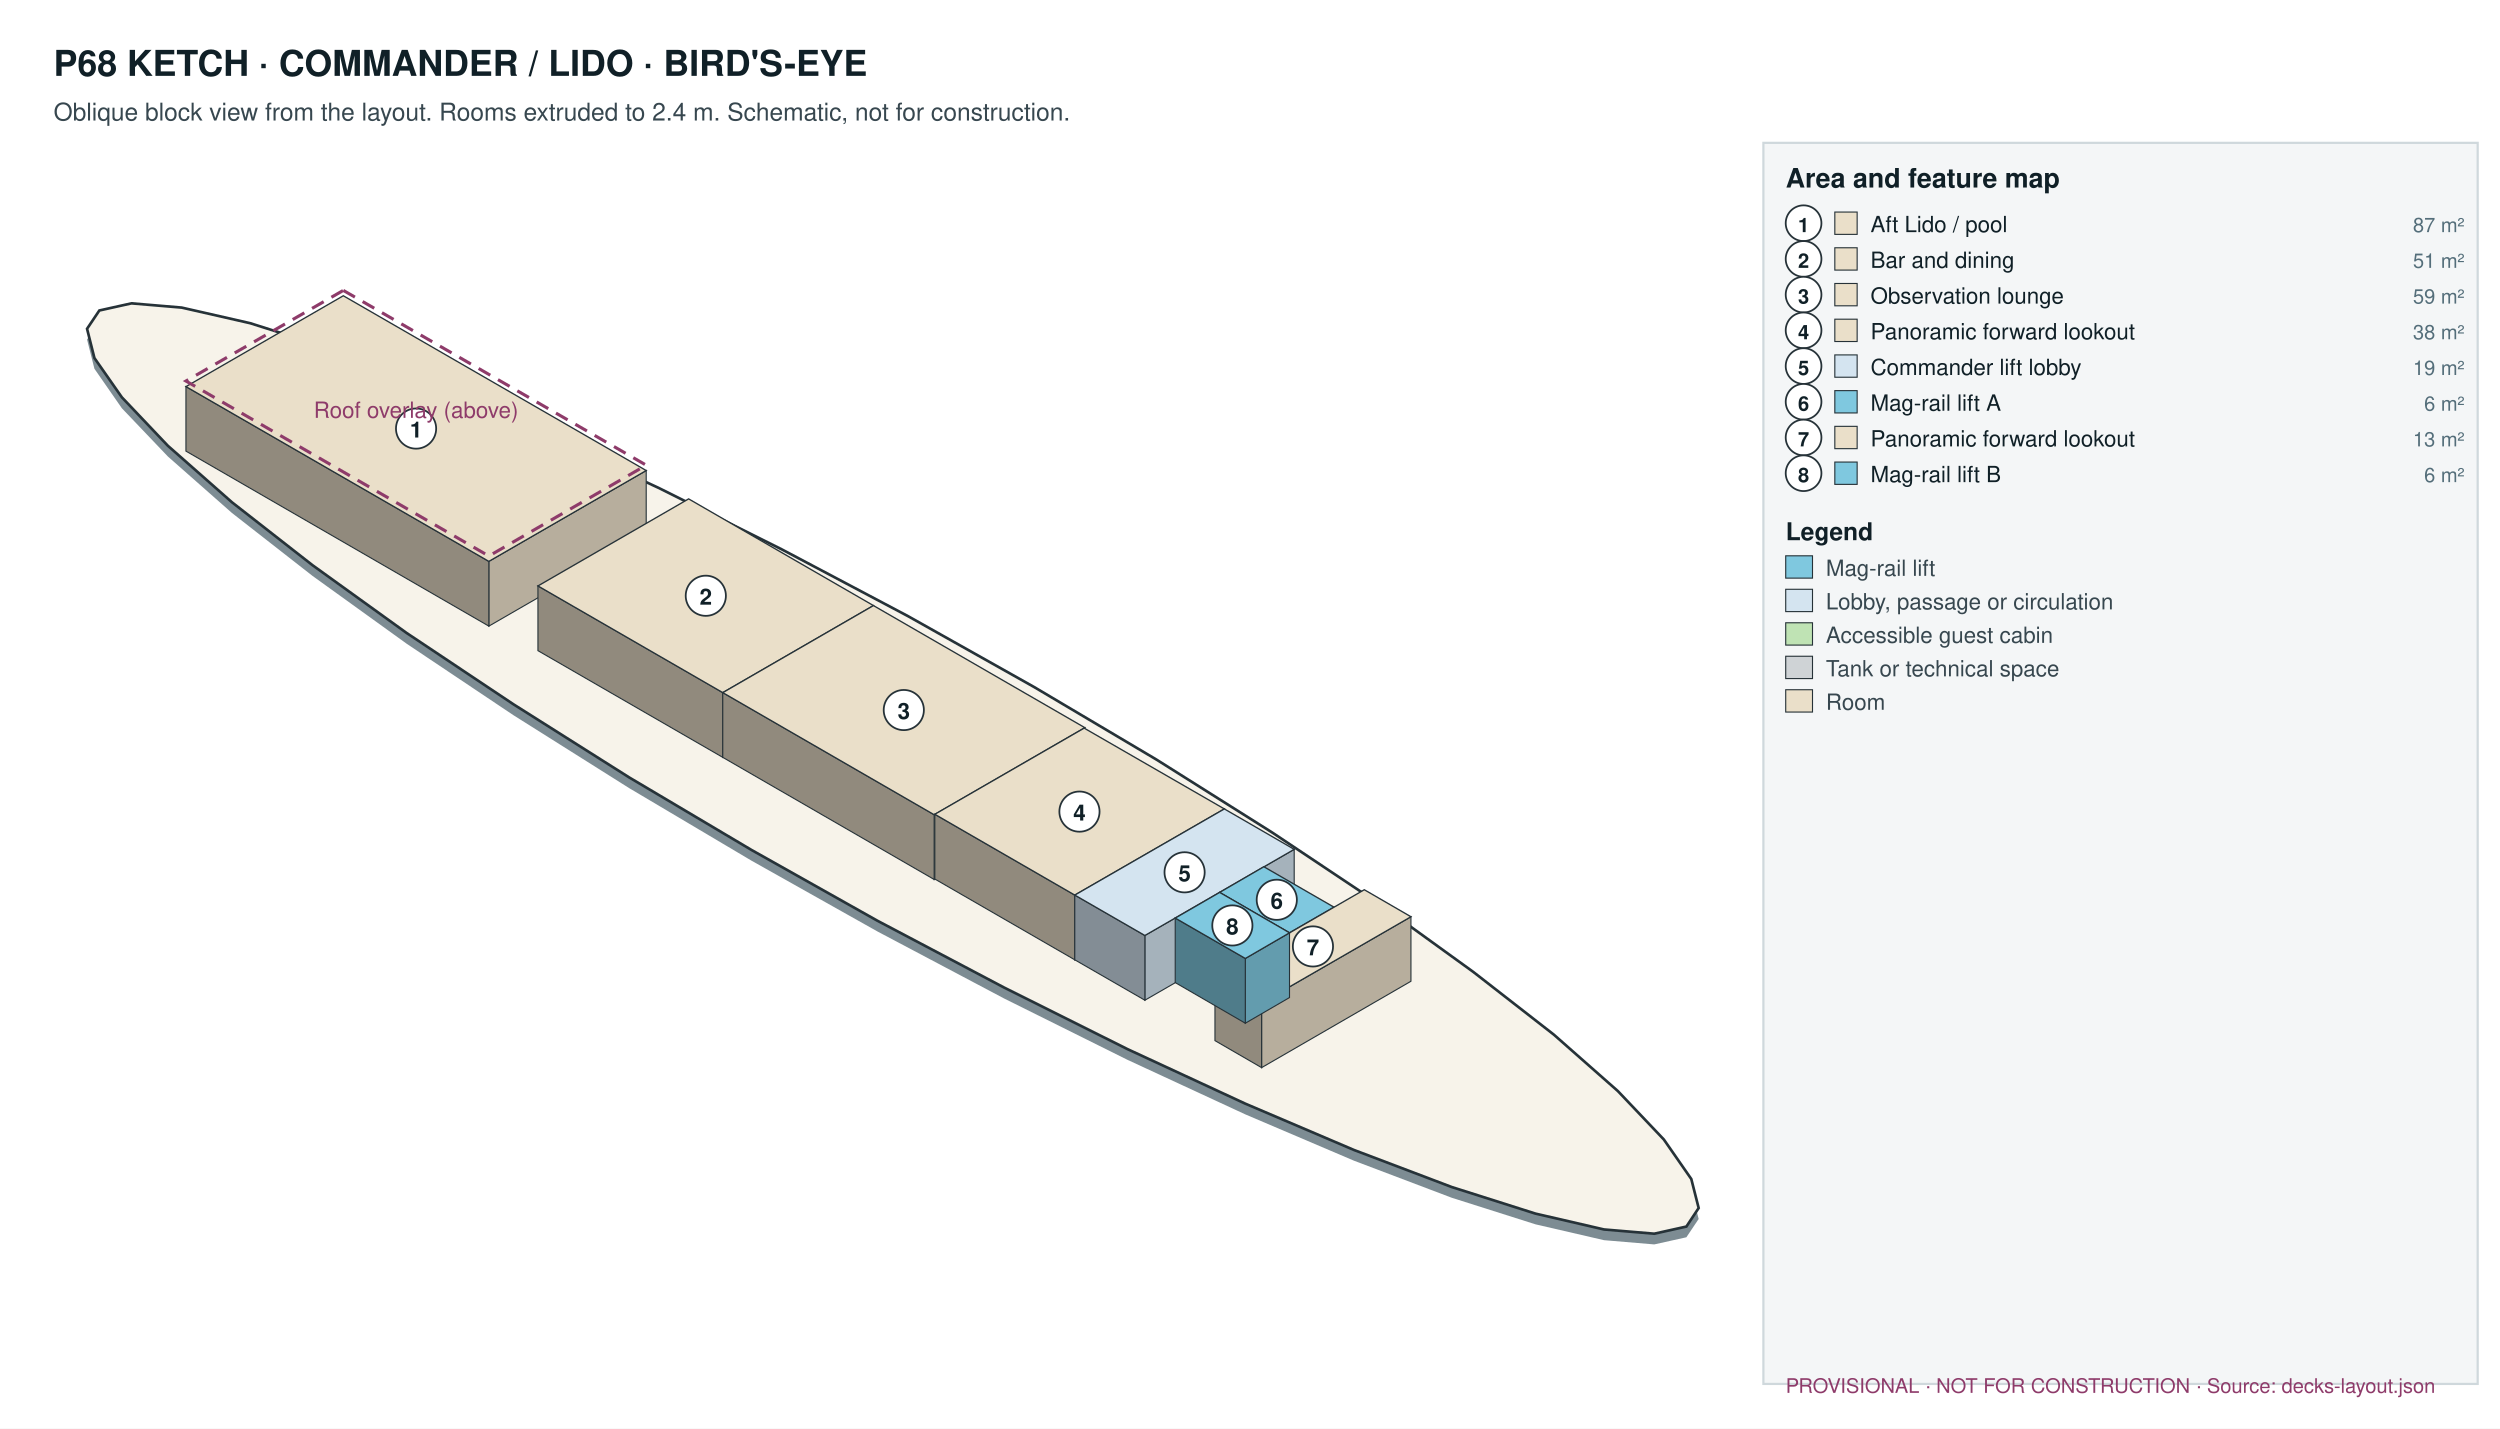
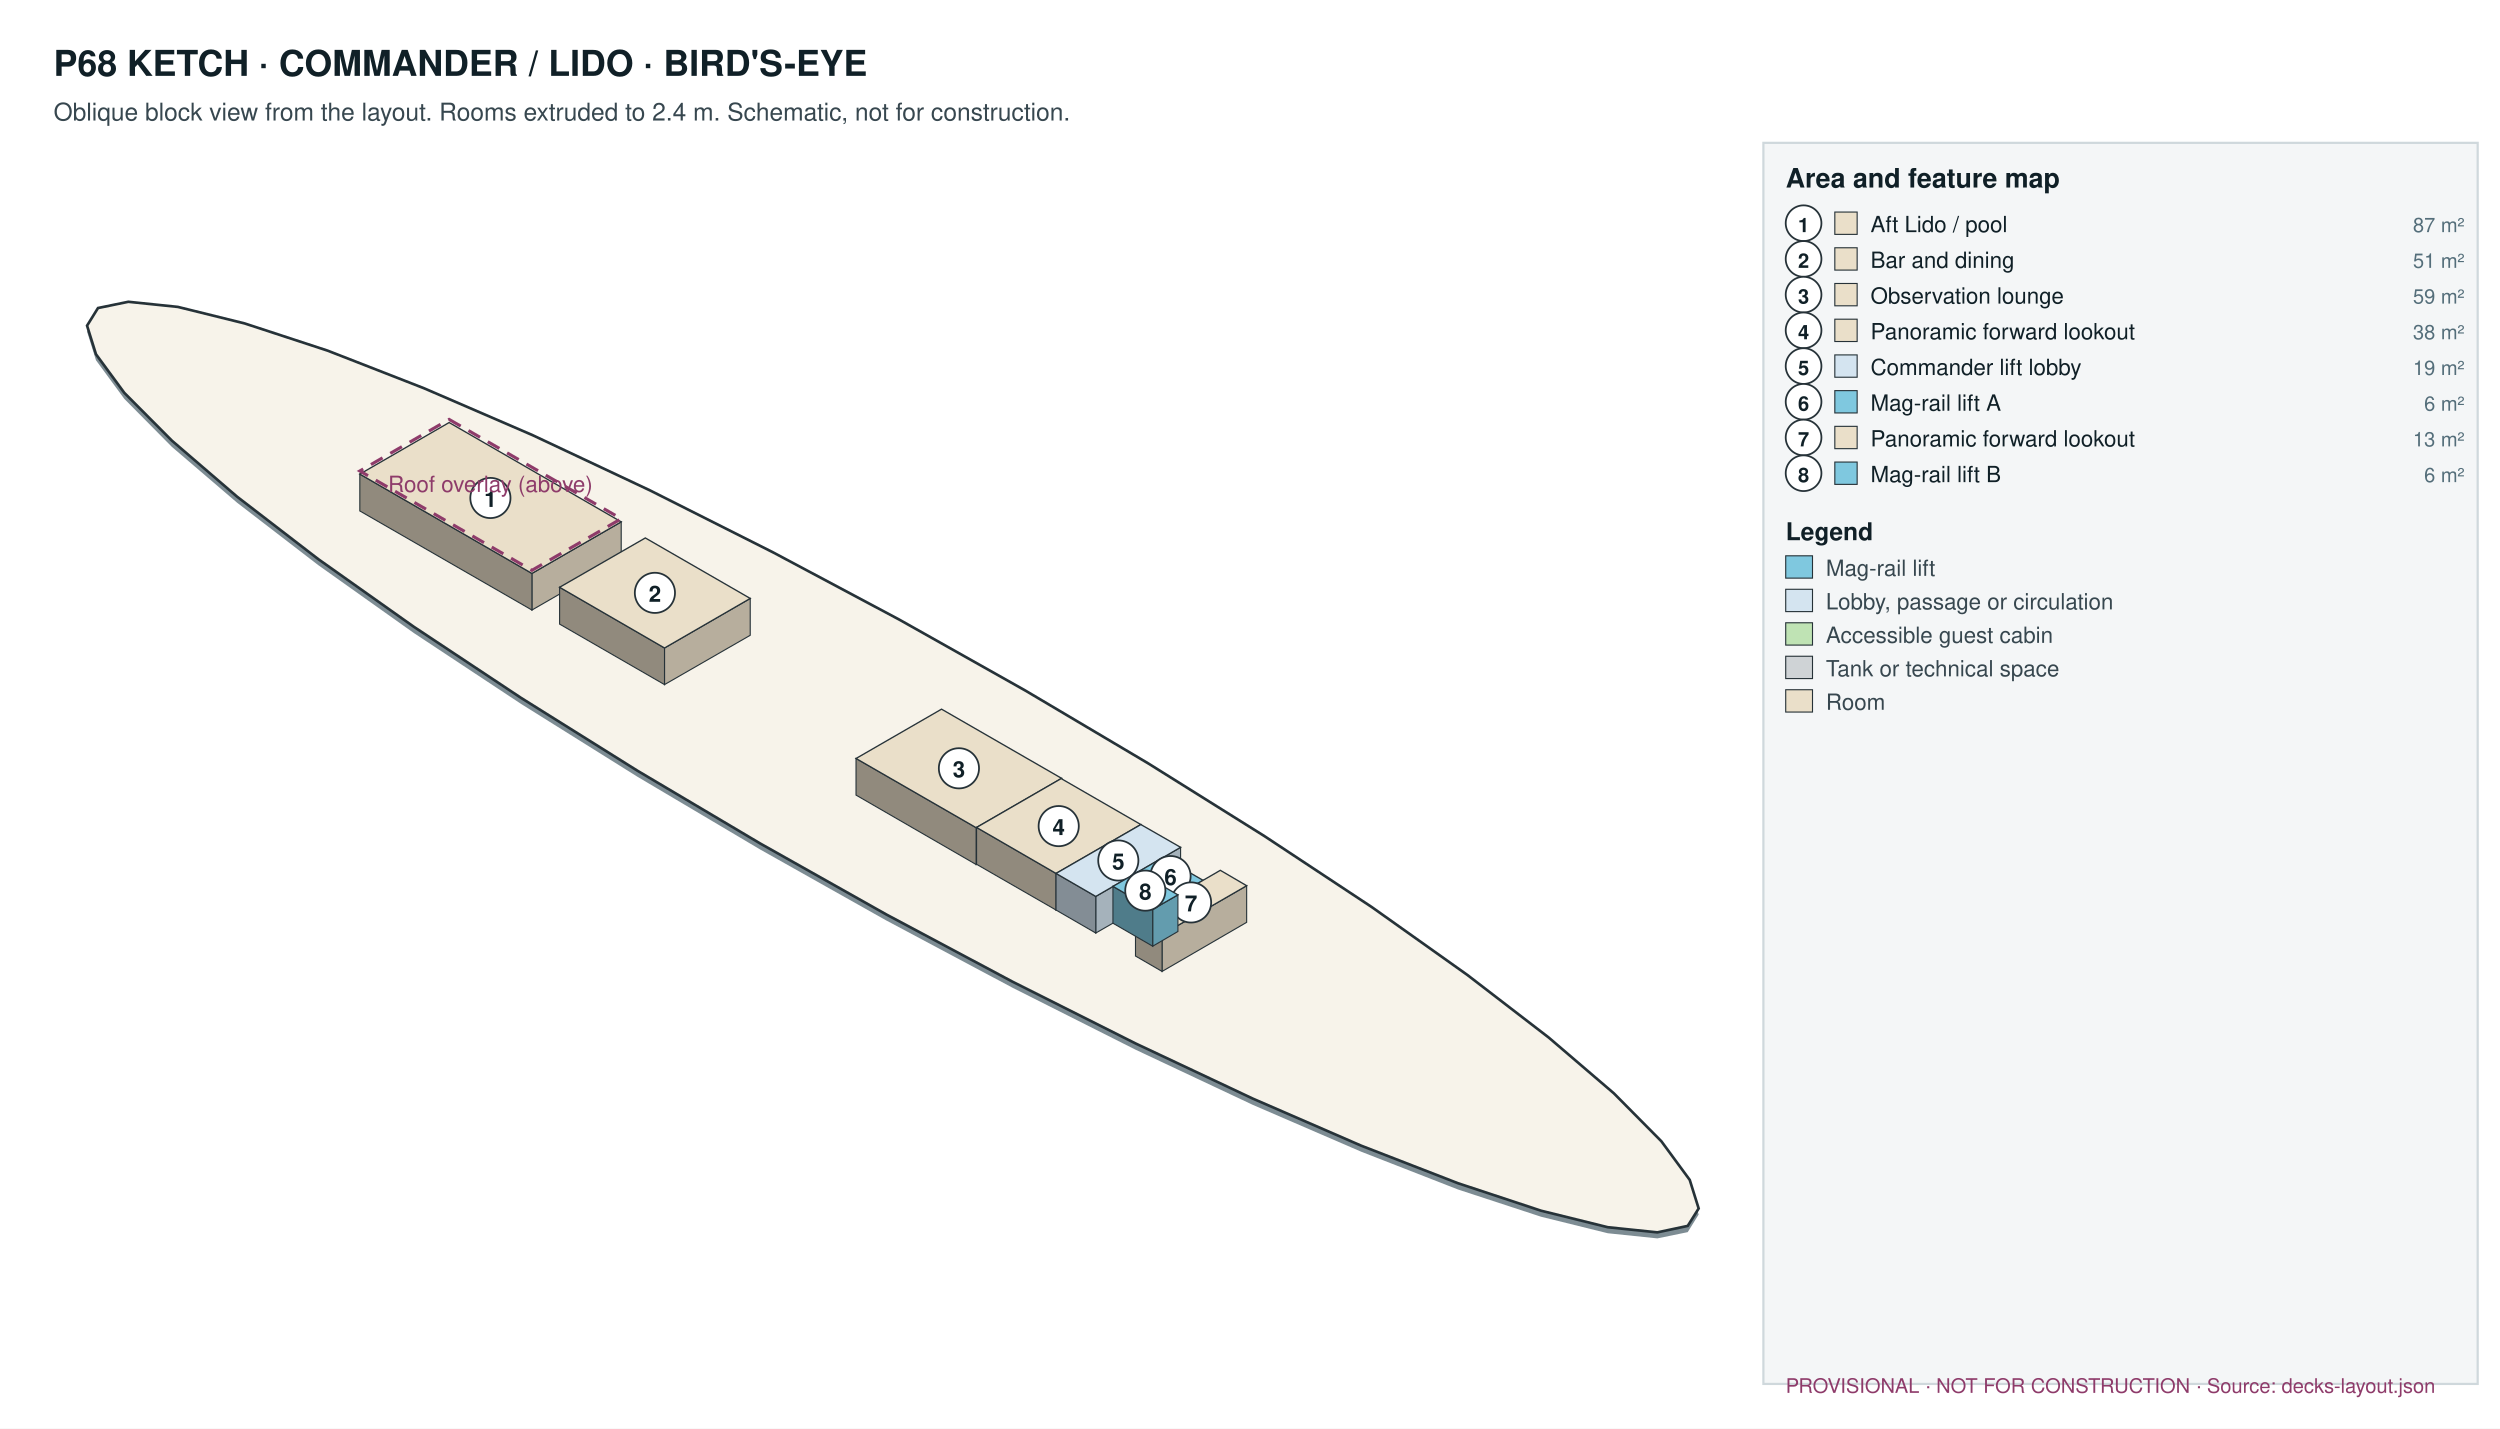
<svg xmlns="http://www.w3.org/2000/svg" width="1120" height="640" viewBox="0 0 1120 640" font-family="Helvetica, Arial, sans-serif">
  <rect width="1120" height="640" fill="#ffffff" />
  <text x="24" y="34" font-size="16" font-weight="600" fill="#102027">P68 KETCH · COMMANDER / LIDO · BIRD'S-EYE</text>
  <text x="24" y="54" font-size="11" fill="#37474f">Oblique block view from the layout. Rooms extruded to 2.4 m. Schematic, not for construction.</text>
-   <polygon points="755.5,554.3 741.1,557.5 718.6,555.6 687.9,548.5 650.4,536.6 606.6,520.0 557.8,499.2 505.1,474.8 449.8,447.3 393.1,417.3 336.7,385.6 281.9,353.1 230.0,320.4 182.2,288.4 140.0,258.0 103.9,229.8 75.2,204.5 54.6,182.9 42.3,165.2 39.0,152.1 44.5,143.9 58.9,140.7 81.4,142.6 112.1,149.7 149.6,161.6 193.4,178.2 242.2,199.0 294.9,223.4 350.2,251.0 406.9,280.9 463.3,312.6 518.1,345.1 570.0,377.8 617.8,409.8 660.0,440.2 696.1,468.4 724.8,493.7 745.4,515.3 757.7,533.0 761.0,546.1" fill="#7d8c93" stroke="none" />
-   <polygon points="755.5,549.5 741.1,552.7 718.6,550.8 687.9,543.7 650.4,531.8 606.6,515.2 557.8,494.4 505.1,470.0 449.8,442.4 393.1,412.5 336.7,380.8 281.9,348.3 230.0,315.5 182.2,283.6 140.0,253.2 103.9,225.0 75.2,199.7 54.6,178.0 42.3,160.4 39.0,147.3 44.5,139.1 58.9,135.9 81.4,137.8 112.1,144.8 149.6,156.7 193.4,173.3 242.2,194.2 294.9,218.5 350.2,246.1 406.9,276.1 463.3,307.8 518.1,340.3 570.0,373.0 617.8,404.9 660.0,435.4 696.1,463.5 724.8,488.8 745.4,510.5 757.7,528.2 761.0,541.2" fill="#f7f3ea" stroke="#263238" stroke-width="1.2" />
-   <polygon points="289.5,239.8 219.0,280.5 219.0,251.5 289.5,210.8" fill="rgb(183,174,157)" stroke="#263238" stroke-width="0.5" />
-   <polygon points="83.3,202.1 219.0,280.5 219.0,251.5 83.3,173.2" fill="rgb(145,138,125)" stroke="#263238" stroke-width="0.5" />
-   <polygon points="153.8,132.5 289.5,210.8 219.0,251.5 83.3,173.2" fill="#eadfc9" stroke="#263238" stroke-width="0.6" />
-   <circle cx="186.4" cy="192" r="9" fill="#ffffff" stroke="#263238" stroke-width="0.8" />
-   <text x="186.4" y="196" font-size="10" font-weight="700" fill="#102027" text-anchor="middle">1</text>
-   <polygon points="391.3,300.3 323.8,339.3 323.8,310.3 391.3,271.3" fill="rgb(183,174,157)" stroke="#263238" stroke-width="0.5" />
-   <polygon points="241.0,291.5 323.8,339.3 323.8,310.3 241.0,262.5" fill="rgb(145,138,125)" stroke="#263238" stroke-width="0.5" />
-   <polygon points="308.5,223.5 391.3,271.3 323.8,310.3 241.0,262.5" fill="#eadfc9" stroke="#263238" stroke-width="0.6" />
-   <circle cx="316.2" cy="266.9" r="9" fill="#ffffff" stroke="#263238" stroke-width="0.8" />
-   <text x="316.2" y="270.9" font-size="10" font-weight="700" fill="#102027" text-anchor="middle">2</text>
-   <polygon points="486.0,355.0 418.5,394.0 418.5,365.0 486.0,326.0" fill="rgb(183,174,157)" stroke="#263238" stroke-width="0.5" />
-   <polygon points="323.8,339.3 418.5,394.0 418.5,365.0 323.8,310.3" fill="rgb(145,138,125)" stroke="#263238" stroke-width="0.5" />
-   <polygon points="391.3,271.3 486.0,326.0 418.5,365.0 323.8,310.3" fill="#eadfc9" stroke="#263238" stroke-width="0.6" />
-   <circle cx="404.9" cy="318.1" r="9" fill="#ffffff" stroke="#263238" stroke-width="0.8" />
-   <text x="404.9" y="322.1" font-size="10" font-weight="700" fill="#102027" text-anchor="middle">3</text>
-   <polygon points="548.5,391.4 481.5,430.0 481.5,401.0 548.5,362.4" fill="rgb(183,174,157)" stroke="#263238" stroke-width="0.5" />
-   <polygon points="418.8,393.8 481.5,430.0 481.5,401.0 418.8,364.8" fill="rgb(145,138,125)" stroke="#263238" stroke-width="0.5" />
-   <polygon points="485.7,326.2 548.5,362.4 481.5,401.0 418.8,364.8" fill="#eadfc9" stroke="#263238" stroke-width="0.6" />
-   <circle cx="483.6" cy="363.6" r="9" fill="#ffffff" stroke="#263238" stroke-width="0.8" />
-   <text x="483.6" y="367.6" font-size="10" font-weight="700" fill="#102027" text-anchor="middle">4</text>
-   <polygon points="579.8,409.5 512.9,448.1 512.9,419.1 579.8,380.5" fill="rgb(165,178,187)" stroke="#263238" stroke-width="0.5" />
-   <polygon points="481.5,430.0 512.9,448.1 512.9,419.1 481.5,401.0" fill="rgb(131,141,149)" stroke="#263238" stroke-width="0.5" />
-   <polygon points="548.5,362.4 579.8,380.5 512.9,419.1 481.5,401.0" fill="#d4e4f0" stroke="#263238" stroke-width="0.6" />
-   <circle cx="530.7" cy="390.8" r="9" fill="#ffffff" stroke="#263238" stroke-width="0.8" />
-   <text x="530.7" y="394.8" font-size="10" font-weight="700" fill="#102027" text-anchor="middle">5</text>
-   <polygon points="597.6,435.4 577.7,446.9 577.7,417.9 597.6,406.4" fill="rgb(99,156,174)" stroke="#263238" stroke-width="0.5" />
-   <polygon points="546.4,428.8 577.7,446.9 577.7,417.9 546.4,399.8" fill="rgb(79,124,138)" stroke="#263238" stroke-width="0.5" />
-   <polygon points="566.2,388.3 597.6,406.4 577.7,417.9 546.4,399.8" fill="#7fc8df" stroke="#263238" stroke-width="0.6" />
-   <circle cx="572" cy="403.1" r="9" fill="#ffffff" stroke="#263238" stroke-width="0.8" />
-   <text x="572" y="407.1" font-size="10" font-weight="700" fill="#102027" text-anchor="middle">6</text>
-   <polygon points="632.1,439.6 565.2,478.3 565.2,449.3 632.1,410.7" fill="rgb(183,174,157)" stroke="#263238" stroke-width="0.5" />
-   <polygon points="544.3,466.2 565.2,478.3 565.2,449.3 544.3,437.2" fill="rgb(145,138,125)" stroke="#263238" stroke-width="0.5" />
-   <polygon points="611.2,398.6 632.1,410.7 565.2,449.3 544.3,437.2" fill="#eadfc9" stroke="#263238" stroke-width="0.6" />
-   <circle cx="588.2" cy="424" r="9" fill="#ffffff" stroke="#263238" stroke-width="0.8" />
-   <text x="588.2" y="428" font-size="10" font-weight="700" fill="#102027" text-anchor="middle">7</text>
-   <polygon points="577.7,446.9 557.9,458.4 557.9,429.4 577.7,417.9" fill="rgb(99,156,174)" stroke="#263238" stroke-width="0.5" />
-   <polygon points="526.5,440.2 557.9,458.4 557.9,429.4 526.5,411.3" fill="rgb(79,124,138)" stroke="#263238" stroke-width="0.5" />
-   <polygon points="546.4,399.8 577.7,417.9 557.9,429.4 526.5,411.3" fill="#7fc8df" stroke="#263238" stroke-width="0.6" />
-   <circle cx="552.1" cy="414.6" r="9" fill="#ffffff" stroke="#263238" stroke-width="0.8" />
-   <text x="552.1" y="418.6" font-size="10" font-weight="700" fill="#102027" text-anchor="middle">8</text>
-   <polygon points="153.8,130.1 289.5,208.4 219.0,249.1 83.3,170.7" fill="none" stroke="#8e3b6a" stroke-width="1.4" stroke-dasharray="6 4" />
-   <text x="186.4" y="187.2" font-size="10" fill="#8e3b6a" text-anchor="middle">Roof overlay (above)</text>
+   <polygon points="756.1,552.0 742.5,554.8 720.3,552.5 690.4,545.1 653.2,532.9 609.9,516.0 561.3,495.0 508.8,470.3 453.6,442.5 397.1,412.4 340.6,380.6 285.6,348.0 233.5,315.4 185.4,283.6 142.6,253.2 106.2,225.2 77.0,200.2 55.7,178.7 43.0,161.4 39.0,148.6 43.9,140.8 57.5,137.9 79.7,140.2 109.6,147.6 146.8,159.9 190.1,176.7 238.7,197.8 291.2,222.5 346.4,250.2 402.9,280.3 459.4,312.1 514.4,344.7 566.5,377.3 614.6,409.2 657.4,439.5 693.8,467.5 723.0,492.6 744.3,514.0 757.0,531.3 761.0,544.1" fill="#7d8c93" stroke="none" />
+   <polygon points="756.1,549.2 742.5,552.1 720.3,549.8 690.4,542.4 653.2,530.1 609.9,513.3 561.3,492.2 508.8,467.5 453.6,439.8 397.1,409.7 340.6,377.9 285.6,345.3 233.5,312.7 185.4,280.8 142.6,250.5 106.2,222.5 77.0,197.4 55.7,176.0 43.0,158.7 39.0,145.9 43.9,138.0 57.5,135.2 79.7,137.5 109.6,144.9 146.8,157.1 190.1,174.0 238.7,195.0 291.2,219.7 346.4,247.5 402.9,277.6 459.4,309.4 514.4,342.0 566.5,374.6 614.6,406.4 657.4,436.8 693.8,464.8 723.0,489.8 744.3,511.3 757.0,528.6 761.0,541.4" fill="#f7f3ea" stroke="#263238" stroke-width="1.2" />
+   <polygon points="278.3,250.2 238.3,273.3 238.3,256.9 278.3,233.8" fill="rgb(183,174,157)" stroke="#263238" stroke-width="0.5" />
+   <polygon points="161.2,228.9 238.3,273.3 238.3,256.9 161.2,212.4" fill="rgb(145,138,125)" stroke="#263238" stroke-width="0.5" />
+   <polygon points="201.2,189.3 278.3,233.8 238.3,256.9 161.2,212.4" fill="#eadfc9" stroke="#263238" stroke-width="0.6" />
+   <circle cx="219.7" cy="223.1" r="9" fill="#ffffff" stroke="#263238" stroke-width="0.8" />
+   <text x="219.7" y="227.1" font-size="10" font-weight="700" fill="#102027" text-anchor="middle">1</text>
+   <polygon points="336.1,284.6 297.7,306.7 297.7,290.3 336.1,268.1" fill="rgb(183,174,157)" stroke="#263238" stroke-width="0.5" />
+   <polygon points="250.7,279.6 297.7,306.7 297.7,290.3 250.7,263.1" fill="rgb(145,138,125)" stroke="#263238" stroke-width="0.5" />
+   <polygon points="289.1,241.0 336.1,268.1 297.7,290.3 250.7,263.1" fill="#eadfc9" stroke="#263238" stroke-width="0.6" />
+   <circle cx="293.4" cy="265.6" r="9" fill="#ffffff" stroke="#263238" stroke-width="0.8" />
+   <text x="293.4" y="269.6" font-size="10" font-weight="700" fill="#102027" text-anchor="middle">2</text>
+   <polygon points="475.6,365.2 437.3,387.3 437.3,370.8 475.6,348.7" fill="rgb(183,174,157)" stroke="#263238" stroke-width="0.5" />
+   <polygon points="383.5,356.2 437.3,387.3 437.3,370.8 383.5,339.8" fill="rgb(145,138,125)" stroke="#263238" stroke-width="0.5" />
+   <polygon points="421.8,317.7 475.6,348.7 437.3,370.8 383.5,339.8" fill="#eadfc9" stroke="#263238" stroke-width="0.6" />
+   <circle cx="429.6" cy="344.2" r="9" fill="#ffffff" stroke="#263238" stroke-width="0.8" />
+   <text x="429.6" y="348.2" font-size="10" font-weight="700" fill="#102027" text-anchor="middle">3</text>
+   <polygon points="511.1,385.8 473.1,407.7 473.1,391.3 511.1,369.4" fill="rgb(183,174,157)" stroke="#263238" stroke-width="0.5" />
+   <polygon points="437.5,387.2 473.1,407.7 473.1,391.3 437.5,370.7" fill="rgb(145,138,125)" stroke="#263238" stroke-width="0.5" />
+   <polygon points="475.4,348.8 511.1,369.4 473.1,391.3 437.5,370.7" fill="#eadfc9" stroke="#263238" stroke-width="0.6" />
+   <circle cx="474.3" cy="370.1" r="9" fill="#ffffff" stroke="#263238" stroke-width="0.8" />
+   <text x="474.3" y="374.1" font-size="10" font-weight="700" fill="#102027" text-anchor="middle">4</text>
+   <polygon points="528.9,396.1 490.9,418.0 490.9,401.6 528.9,379.6" fill="rgb(165,178,187)" stroke="#263238" stroke-width="0.5" />
+   <polygon points="473.1,407.7 490.9,418.0 490.9,401.6 473.1,391.3" fill="rgb(131,141,149)" stroke="#263238" stroke-width="0.5" />
+   <polygon points="511.1,369.4 528.9,379.6 490.9,401.6 473.1,391.3" fill="#d4e4f0" stroke="#263238" stroke-width="0.6" />
+   <circle cx="501" cy="385.5" r="9" fill="#ffffff" stroke="#263238" stroke-width="0.8" />
+   <text x="501" y="389.5" font-size="10" font-weight="700" fill="#102027" text-anchor="middle">5</text>
+   <polygon points="539.0,410.8 527.7,417.3 527.7,400.9 539.0,394.4" fill="rgb(99,156,174)" stroke="#263238" stroke-width="0.5" />
+   <polygon points="509.9,407.1 527.7,417.3 527.7,400.9 509.9,390.6" fill="rgb(79,124,138)" stroke="#263238" stroke-width="0.5" />
+   <polygon points="521.1,384.1 539.0,394.4 527.7,400.9 509.9,390.6" fill="#7fc8df" stroke="#263238" stroke-width="0.6" />
+   <circle cx="524.4" cy="392.5" r="9" fill="#ffffff" stroke="#263238" stroke-width="0.8" />
+   <text x="524.4" y="396.5" font-size="10" font-weight="700" fill="#102027" text-anchor="middle">6</text>
+   <polygon points="558.5,413.2 520.6,435.2 520.6,418.7 558.5,396.8" fill="rgb(183,174,157)" stroke="#263238" stroke-width="0.5" />
+   <polygon points="508.7,428.3 520.6,435.2 520.6,418.7 508.7,411.9" fill="rgb(145,138,125)" stroke="#263238" stroke-width="0.5" />
+   <polygon points="546.7,389.9 558.5,396.8 520.6,418.7 508.7,411.9" fill="#eadfc9" stroke="#263238" stroke-width="0.6" />
+   <circle cx="533.6" cy="404.3" r="9" fill="#ffffff" stroke="#263238" stroke-width="0.8" />
+   <text x="533.6" y="408.3" font-size="10" font-weight="700" fill="#102027" text-anchor="middle">7</text>
+   <polygon points="527.7,417.3 516.4,423.9 516.4,407.4 527.7,400.9" fill="rgb(99,156,174)" stroke="#263238" stroke-width="0.5" />
+   <polygon points="498.6,413.6 516.4,423.9 516.4,407.4 498.6,397.1" fill="rgb(79,124,138)" stroke="#263238" stroke-width="0.5" />
+   <polygon points="509.9,390.6 527.7,400.9 516.4,407.4 498.6,397.1" fill="#7fc8df" stroke="#263238" stroke-width="0.6" />
+   <circle cx="513.1" cy="399" r="9" fill="#ffffff" stroke="#263238" stroke-width="0.8" />
+   <text x="513.1" y="403" font-size="10" font-weight="700" fill="#102027" text-anchor="middle">8</text>
+   <polygon points="201.2,187.9 278.3,232.4 238.3,255.5 161.2,211.0" fill="none" stroke="#8e3b6a" stroke-width="1.4" stroke-dasharray="6 4" />
+   <text x="219.7" y="220.4" font-size="10" fill="#8e3b6a" text-anchor="middle">Roof overlay (above)</text>
  <rect x="790" y="64" width="320" height="556" fill="#f4f6f7" stroke="#cfd8dc" />
  <text x="800" y="84" font-size="12" font-weight="700" fill="#102027">Area and feature map</text>
  <circle cx="808" cy="100" r="8" fill="#ffffff" stroke="#263238" stroke-width="0.8" />
  <text x="808" y="104" font-size="9" font-weight="700" fill="#102027" text-anchor="middle">1</text>
  <rect x="822" y="95" width="10" height="10" fill="#eadfc9" stroke="#263238" stroke-width="0.5" />
  <text x="838" y="104" font-size="10" fill="#102027">Aft Lido / pool</text>
  <text x="1104" y="104" font-size="9" fill="#546e7a" text-anchor="end">87 m²</text>
  <circle cx="808" cy="116" r="8" fill="#ffffff" stroke="#263238" stroke-width="0.8" />
  <text x="808" y="120" font-size="9" font-weight="700" fill="#102027" text-anchor="middle">2</text>
  <rect x="822" y="111" width="10" height="10" fill="#eadfc9" stroke="#263238" stroke-width="0.5" />
  <text x="838" y="120" font-size="10" fill="#102027">Bar and dining</text>
  <text x="1104" y="120" font-size="9" fill="#546e7a" text-anchor="end">51 m²</text>
  <circle cx="808" cy="132" r="8" fill="#ffffff" stroke="#263238" stroke-width="0.8" />
  <text x="808" y="136" font-size="9" font-weight="700" fill="#102027" text-anchor="middle">3</text>
  <rect x="822" y="127" width="10" height="10" fill="#eadfc9" stroke="#263238" stroke-width="0.5" />
  <text x="838" y="136" font-size="10" fill="#102027">Observation lounge</text>
  <text x="1104" y="136" font-size="9" fill="#546e7a" text-anchor="end">59 m²</text>
  <circle cx="808" cy="148" r="8" fill="#ffffff" stroke="#263238" stroke-width="0.8" />
  <text x="808" y="152" font-size="9" font-weight="700" fill="#102027" text-anchor="middle">4</text>
  <rect x="822" y="143" width="10" height="10" fill="#eadfc9" stroke="#263238" stroke-width="0.5" />
  <text x="838" y="152" font-size="10" fill="#102027">Panoramic forward lookout</text>
  <text x="1104" y="152" font-size="9" fill="#546e7a" text-anchor="end">38 m²</text>
  <circle cx="808" cy="164" r="8" fill="#ffffff" stroke="#263238" stroke-width="0.8" />
  <text x="808" y="168" font-size="9" font-weight="700" fill="#102027" text-anchor="middle">5</text>
  <rect x="822" y="159" width="10" height="10" fill="#d4e4f0" stroke="#263238" stroke-width="0.5" />
  <text x="838" y="168" font-size="10" fill="#102027">Commander lift lobby</text>
  <text x="1104" y="168" font-size="9" fill="#546e7a" text-anchor="end">19 m²</text>
  <circle cx="808" cy="180" r="8" fill="#ffffff" stroke="#263238" stroke-width="0.8" />
  <text x="808" y="184" font-size="9" font-weight="700" fill="#102027" text-anchor="middle">6</text>
  <rect x="822" y="175" width="10" height="10" fill="#7fc8df" stroke="#263238" stroke-width="0.5" />
  <text x="838" y="184" font-size="10" fill="#102027">Mag-rail lift A</text>
  <text x="1104" y="184" font-size="9" fill="#546e7a" text-anchor="end">6 m²</text>
  <circle cx="808" cy="196" r="8" fill="#ffffff" stroke="#263238" stroke-width="0.8" />
  <text x="808" y="200" font-size="9" font-weight="700" fill="#102027" text-anchor="middle">7</text>
  <rect x="822" y="191" width="10" height="10" fill="#eadfc9" stroke="#263238" stroke-width="0.5" />
  <text x="838" y="200" font-size="10" fill="#102027">Panoramic forward lookout</text>
  <text x="1104" y="200" font-size="9" fill="#546e7a" text-anchor="end">13 m²</text>
  <circle cx="808" cy="212" r="8" fill="#ffffff" stroke="#263238" stroke-width="0.8" />
  <text x="808" y="216" font-size="9" font-weight="700" fill="#102027" text-anchor="middle">8</text>
  <rect x="822" y="207" width="10" height="10" fill="#7fc8df" stroke="#263238" stroke-width="0.5" />
  <text x="838" y="216" font-size="10" fill="#102027">Mag-rail lift B</text>
  <text x="1104" y="216" font-size="9" fill="#546e7a" text-anchor="end">6 m²</text>
  <text x="800" y="242" font-size="11" font-weight="700" fill="#102027">Legend</text>
  <rect x="800" y="249" width="12" height="10" fill="#7fc8df" stroke="#263238" stroke-width="0.5" />
  <text x="818" y="258" font-size="10" fill="#37474f">Mag-rail lift</text>
  <rect x="800" y="264" width="12" height="10" fill="#d4e4f0" stroke="#263238" stroke-width="0.5" />
  <text x="818" y="273" font-size="10" fill="#37474f">Lobby, passage or circulation</text>
  <rect x="800" y="279" width="12" height="10" fill="#bfe3b4" stroke="#263238" stroke-width="0.5" />
  <text x="818" y="288" font-size="10" fill="#37474f">Accessible guest cabin</text>
  <rect x="800" y="294" width="12" height="10" fill="#cfd3d6" stroke="#263238" stroke-width="0.5" />
  <text x="818" y="303" font-size="10" fill="#37474f">Tank or technical space</text>
  <rect x="800" y="309" width="12" height="10" fill="#eadfc9" stroke="#263238" stroke-width="0.5" />
  <text x="818" y="318" font-size="10" fill="#37474f">Room</text>
  <text x="800" y="624" font-size="9" fill="#8e3b6a">PROVISIONAL · NOT FOR CONSTRUCTION · Source: decks-layout.json</text>
</svg>
